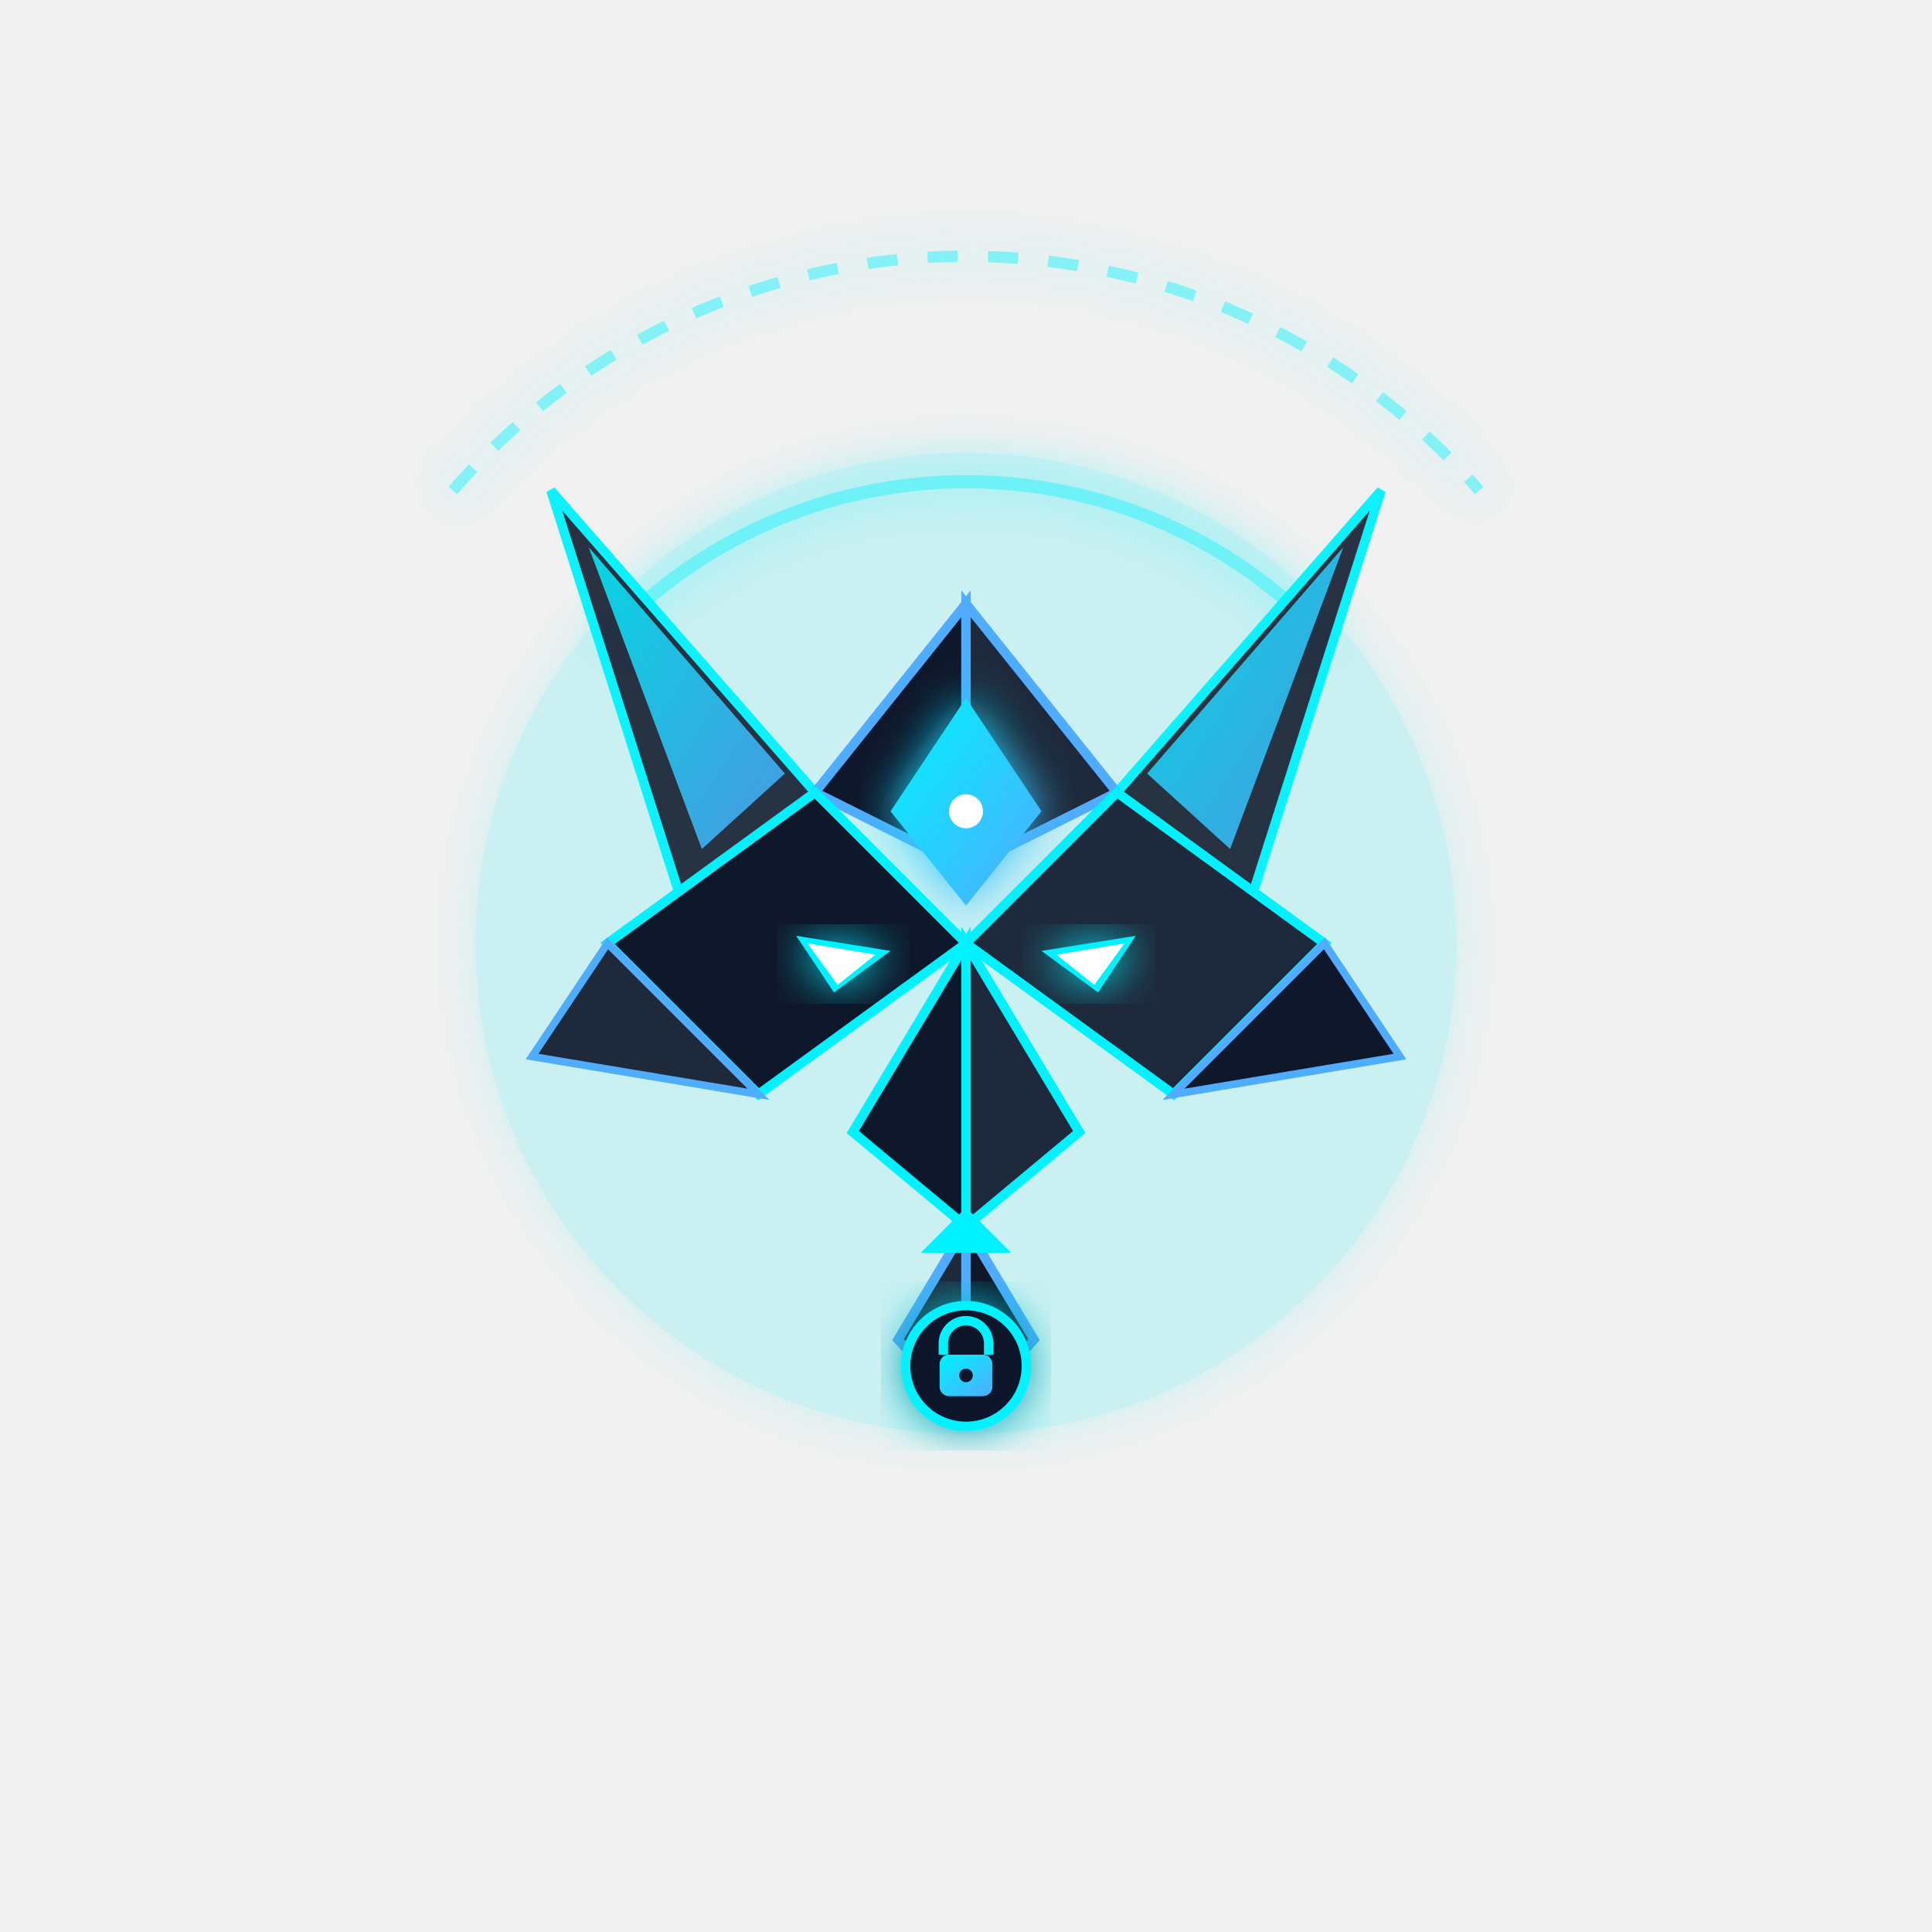
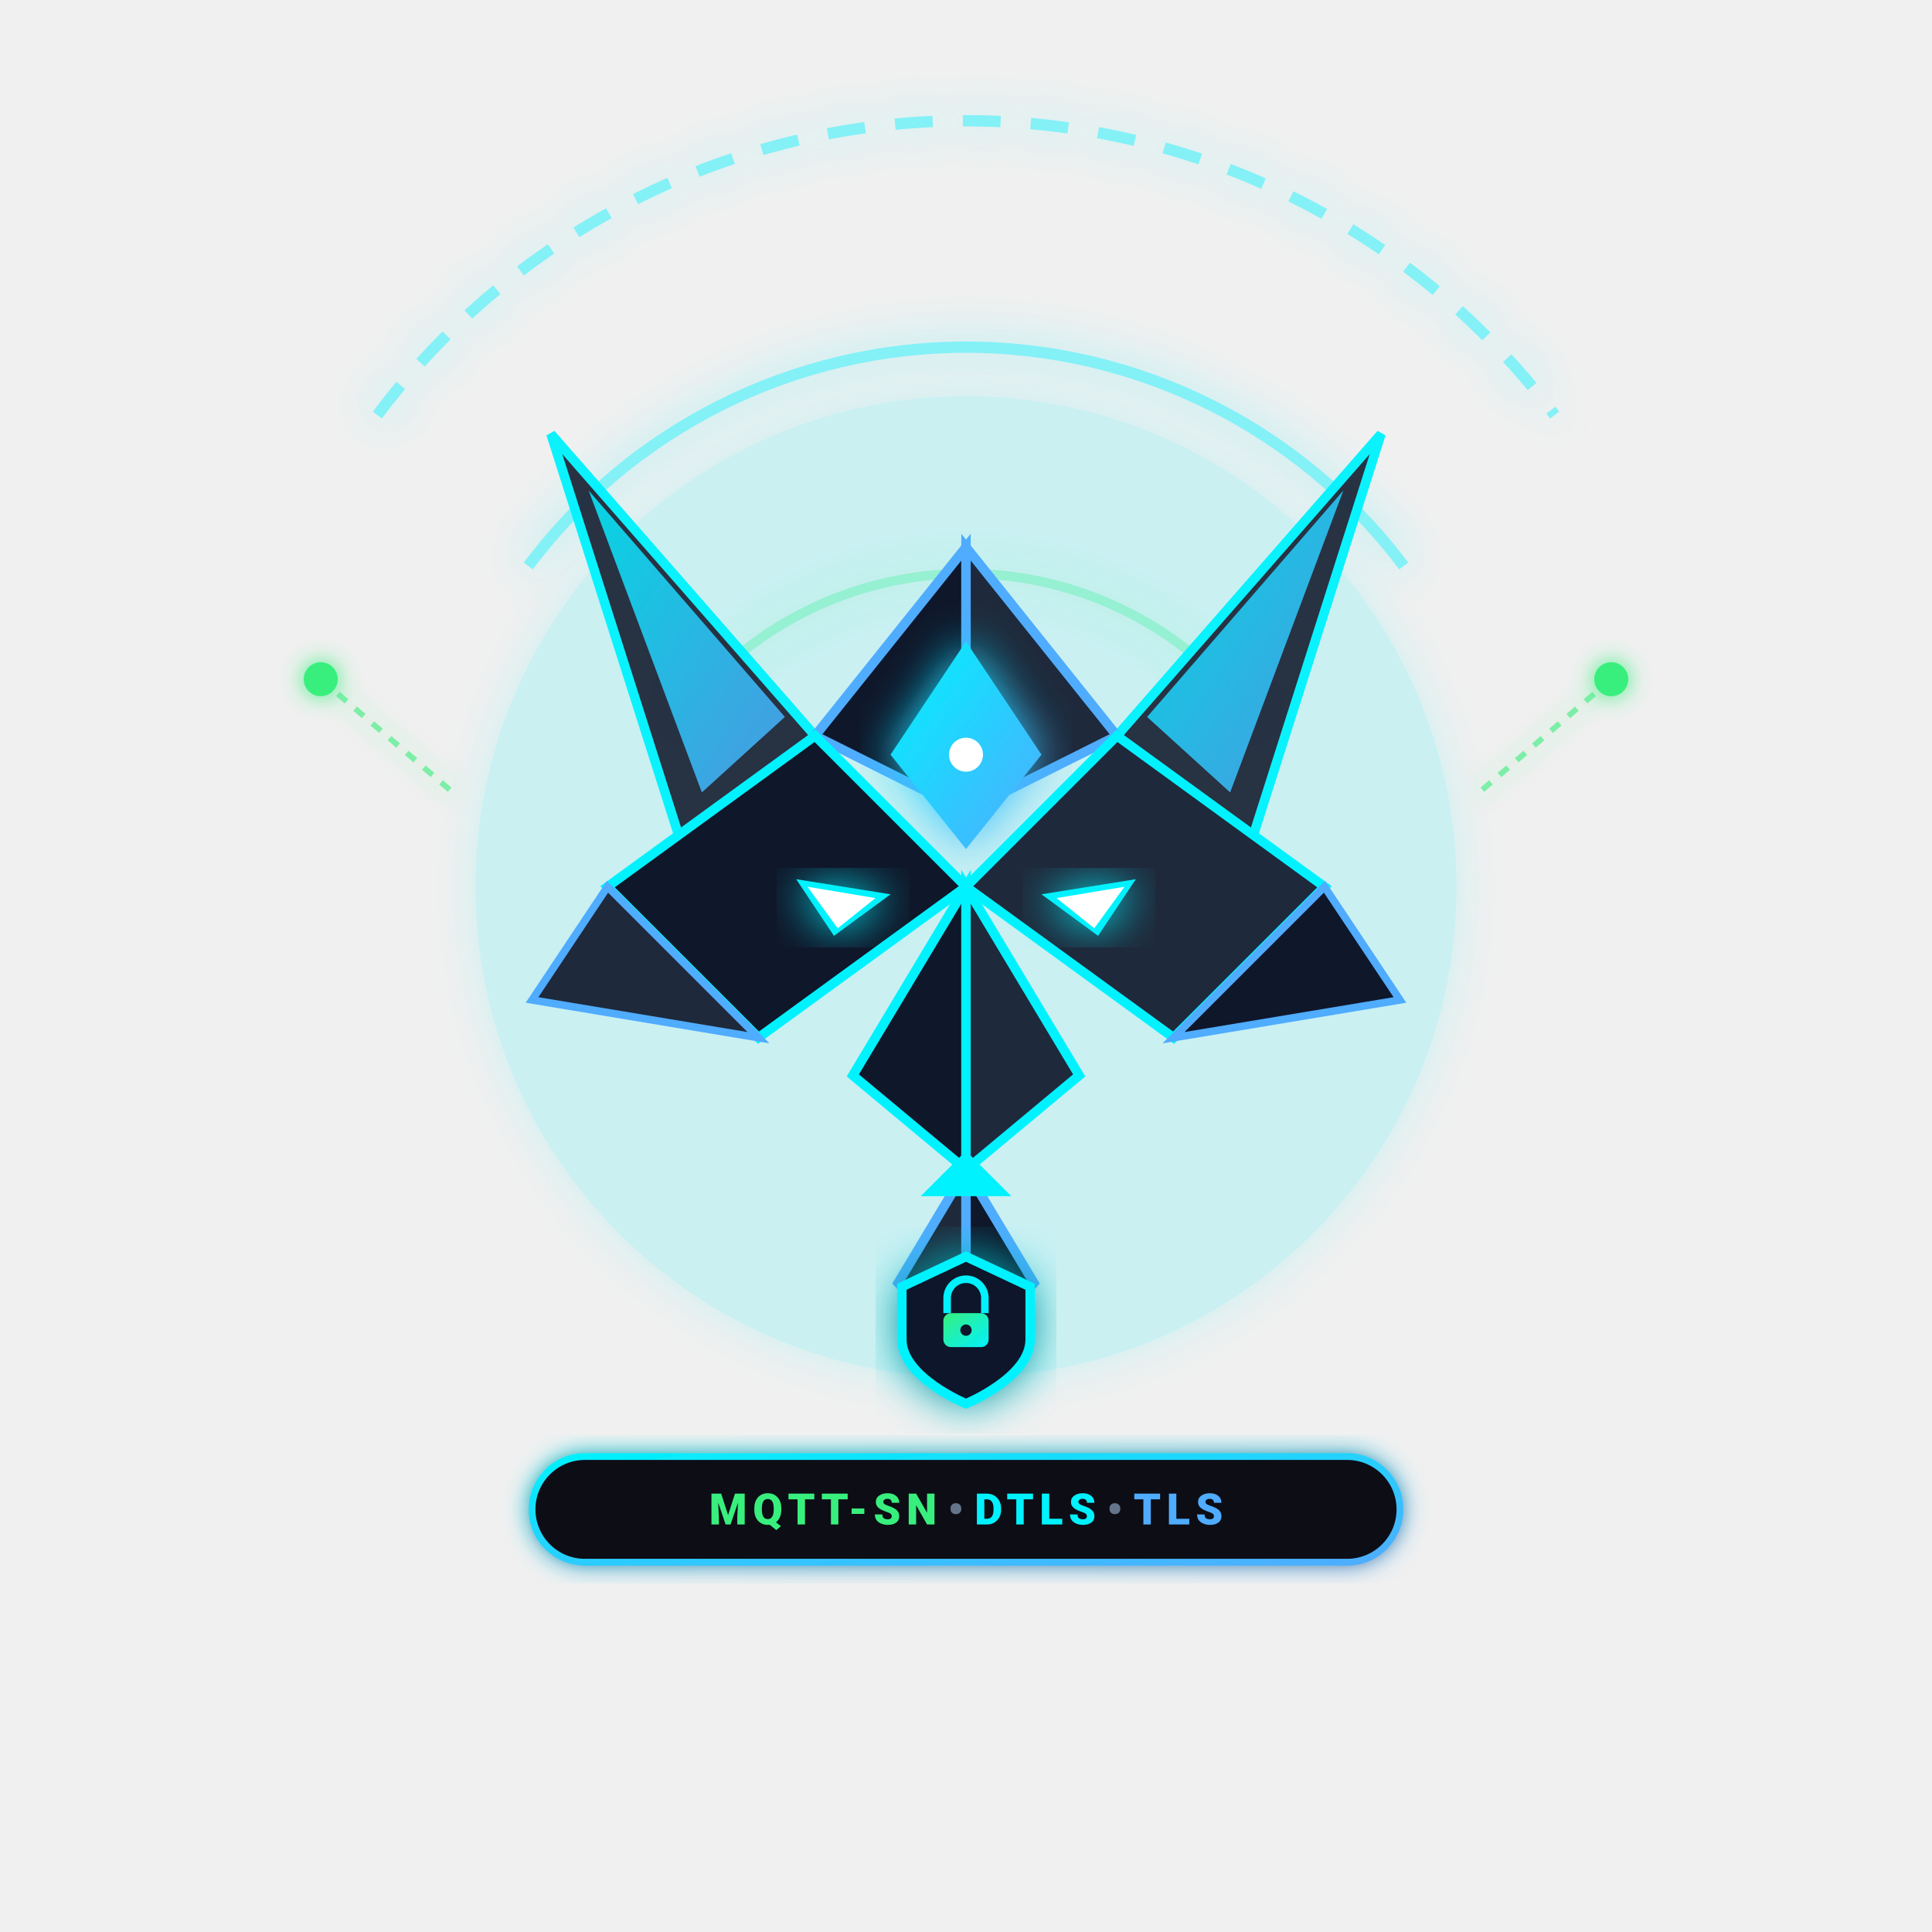
<svg xmlns="http://www.w3.org/2000/svg" viewBox="0 0 512 512" width="100%" height="100%">
  <defs>
    <linearGradient id="wolf-neon" x1="0%" y1="0%" x2="100%" y2="100%">
      <stop offset="0%" stop-color="#00F2FE" />
      <stop offset="100%" stop-color="#4FACFE" />
    </linearGradient>
+     <linearGradient id="sn-wireless" x1="0%" y1="0%" x2="100%" y2="100%">
+       <stop offset="0%" stop-color="#38EF7D" />
+       <stop offset="100%" stop-color="#00F2FE" />
+     </linearGradient>
+     <linearGradient id="dtls-shield" x1="0%" y1="0%" x2="0%" y2="100%">
+       <stop offset="0%" stop-color="#0F172A" />
+       <stop offset="100%" stop-color="#0B132B" />
+     </linearGradient>
    <filter id="icon-glow" x="-20%" y="-20%" width="140%" height="140%">
      <feGaussianBlur stdDeviation="6" result="blur" />
      <feComposite in="SourceGraphic" in2="blur" operator="over" />
    </filter>
+     <filter id="soft-glow" x="-20%" y="-20%" width="140%" height="140%">
+       <feGaussianBlur stdDeviation="3" result="blur" />
+       <feComposite in="SourceGraphic" in2="blur" operator="over" />
+     </filter>
  </defs>
  <g opacity="0.45" stroke="#00F2FE" stroke-width="3" fill="none" filter="url(#icon-glow)">
-     <path d="M 120,130 A 180,180 0 0,1 392,130" stroke-dasharray="8,8" />
-     <path d="M 160,170 A 130,130 0 0,1 352,170" stroke-width="3.5" />
+     <path d="M 100,110 A 195,195 0 0,1 412,110" stroke-dasharray="10,8" />
+     <path d="M 140,150 A 145,145 0 0,1 372,150" stroke-width="3" />
+     <path d="M 180,190 A 95,95 0 0,1 332,190" stroke-width="2.5" stroke="#38EF7D" opacity="0.7" />
  </g>
-   <g transform="translate(256, 260)">
+   <g filter="url(#soft-glow)">
+     <circle cx="85" cy="180" r="4.5" fill="#38EF7D" />
+     <line x1="85" y1="180" x2="120" y2="210" stroke="#38EF7D" stroke-width="1.5" stroke-dasharray="3,3" opacity="0.6" />
+     <circle cx="427" cy="180" r="4.5" fill="#38EF7D" />
+     <line x1="427" y1="180" x2="392" y2="210" stroke="#38EF7D" stroke-width="1.5" stroke-dasharray="3,3" opacity="0.6" />
+   </g>
+   <g transform="translate(256, 245)">
    <circle cx="0" cy="-10" r="130" fill="#00F2FE" opacity="0.16" filter="url(#icon-glow)" />
    <polygon points="-110,-130 -40,-50 -75,-20" fill="#1e293b" stroke="#00F2FE" stroke-width="2.5" opacity="0.95" />
    <polygon points="-100,-115 -48,-55 -70,-35" fill="url(#wolf-neon)" opacity="0.85" />
    <polygon points="110,-130 40,-50 75,-20" fill="#1e293b" stroke="#00F2FE" stroke-width="2.5" opacity="0.95" />
    <polygon points="100,-115 48,-55 70,-35" fill="url(#wolf-neon)" opacity="0.85" />
    <polygon points="0,-100 -40,-50 0,-30" fill="#0f172a" stroke="#4FACFE" stroke-width="2.5" />
    <polygon points="0,-100 40,-50 0,-30" fill="#1e293b" stroke="#4FACFE" stroke-width="2.5" />
    <polygon points="0,-75 -20,-45 0,-20 20,-45" fill="url(#wolf-neon)" filter="url(#icon-glow)" />
    <circle cx="0" cy="-45" r="4.5" fill="#ffffff" />
    <polygon points="-40,-50 -95,-10 -55,30 0,-10" fill="#0f172a" stroke="#00F2FE" stroke-width="2.5" />
    <polygon points="-95,-10 -115,20 -55,30" fill="#1e293b" stroke="#4FACFE" stroke-width="2" />
    <polygon points="40,-50 95,-10 55,30 0,-10" fill="#1e293b" stroke="#00F2FE" stroke-width="2.5" />
    <polygon points="95,-10 115,20 55,30" fill="#0f172a" stroke="#4FACFE" stroke-width="2" />
    <polygon points="-45,-12 -20,-8 -35,3" fill="#00F2FE" filter="url(#icon-glow)" />
    <polygon points="-42,-10 -24,-7 -34,1" fill="#FFFFFF" />
    <polygon points="45,-12 20,-8 35,3" fill="#00F2FE" filter="url(#icon-glow)" />
    <polygon points="42,-10 24,-7 34,1" fill="#FFFFFF" />
    <polygon points="0,-10 -30,40 0,65" fill="#0f172a" stroke="#00F2FE" stroke-width="2.5" />
    <polygon points="0,-10 30,40 0,65" fill="#1e293b" stroke="#00F2FE" stroke-width="2.5" />
    <polygon points="0,65 -18,95 0,115" fill="#1e293b" stroke="#4FACFE" stroke-width="2.5" />
    <polygon points="0,65 18,95 0,115" fill="#0f172a" stroke="#4FACFE" stroke-width="2.5" />
    <polygon points="0,60 -12,72 12,72" fill="#00F2FE" />
    <g transform="translate(0, 102)" filter="url(#icon-glow)">
-       <circle cx="0" cy="0" r="16" fill="#0B132B" stroke="#00F2FE" stroke-width="2.5" />
-       <path d="M -6,-3 L -6,-6 A 6,6 0 0,1 6,-6 L 6,-3" fill="none" stroke="#00F2FE" stroke-width="2.5" />
-       <rect x="-7" y="-3" width="14" height="11" rx="2.5" fill="url(#wolf-neon)" />
-       <circle cx="0" cy="2.5" r="1.8" fill="#0B132B" />
+       <path d="M 0,-14 L 17,-6 L 17,8 C 17,18 0,25 0,25 C 0,25 -17,18 -17,8 L -17,-6 Z" fill="url(#dtls-shield)" stroke="#00F2FE" stroke-width="2.5" />
+       <path d="M -5,1 L -5,-3 A 5,5 0 0,1 5,-3 L 5,1" fill="none" stroke="#00F2FE" stroke-width="2" />
+       <rect x="-6" y="1" width="12" height="9" rx="2" fill="url(#sn-wireless)" />
+       <circle cx="0" cy="5.5" r="1.5" fill="#0B132B" />
+     </g>
+     <g transform="translate(0, 155)">
+       <rect x="-115" y="-14" width="230" height="28" rx="14" fill="#090E17" stroke="url(#wolf-neon)" stroke-width="1.8" filter="url(#soft-glow)" />
+       <text x="0" y="4" text-anchor="middle" font-family="-apple-system, BlinkMacSystemFont, 'Segoe UI', Roboto, 'Inter', monospace" font-size="11.5" font-weight="900" letter-spacing="1.5" fill="#FFFFFF">
+         <tspan fill="#38EF7D">MQTT-SN</tspan>
+         <tspan fill="#64748B"> • </tspan>
+         <tspan fill="#00F2FE">DTLS</tspan>
+         <tspan fill="#64748B"> • </tspan>
+         <tspan fill="#4FACFE">TLS</tspan>
+       </text>
    </g>
  </g>
</svg>
